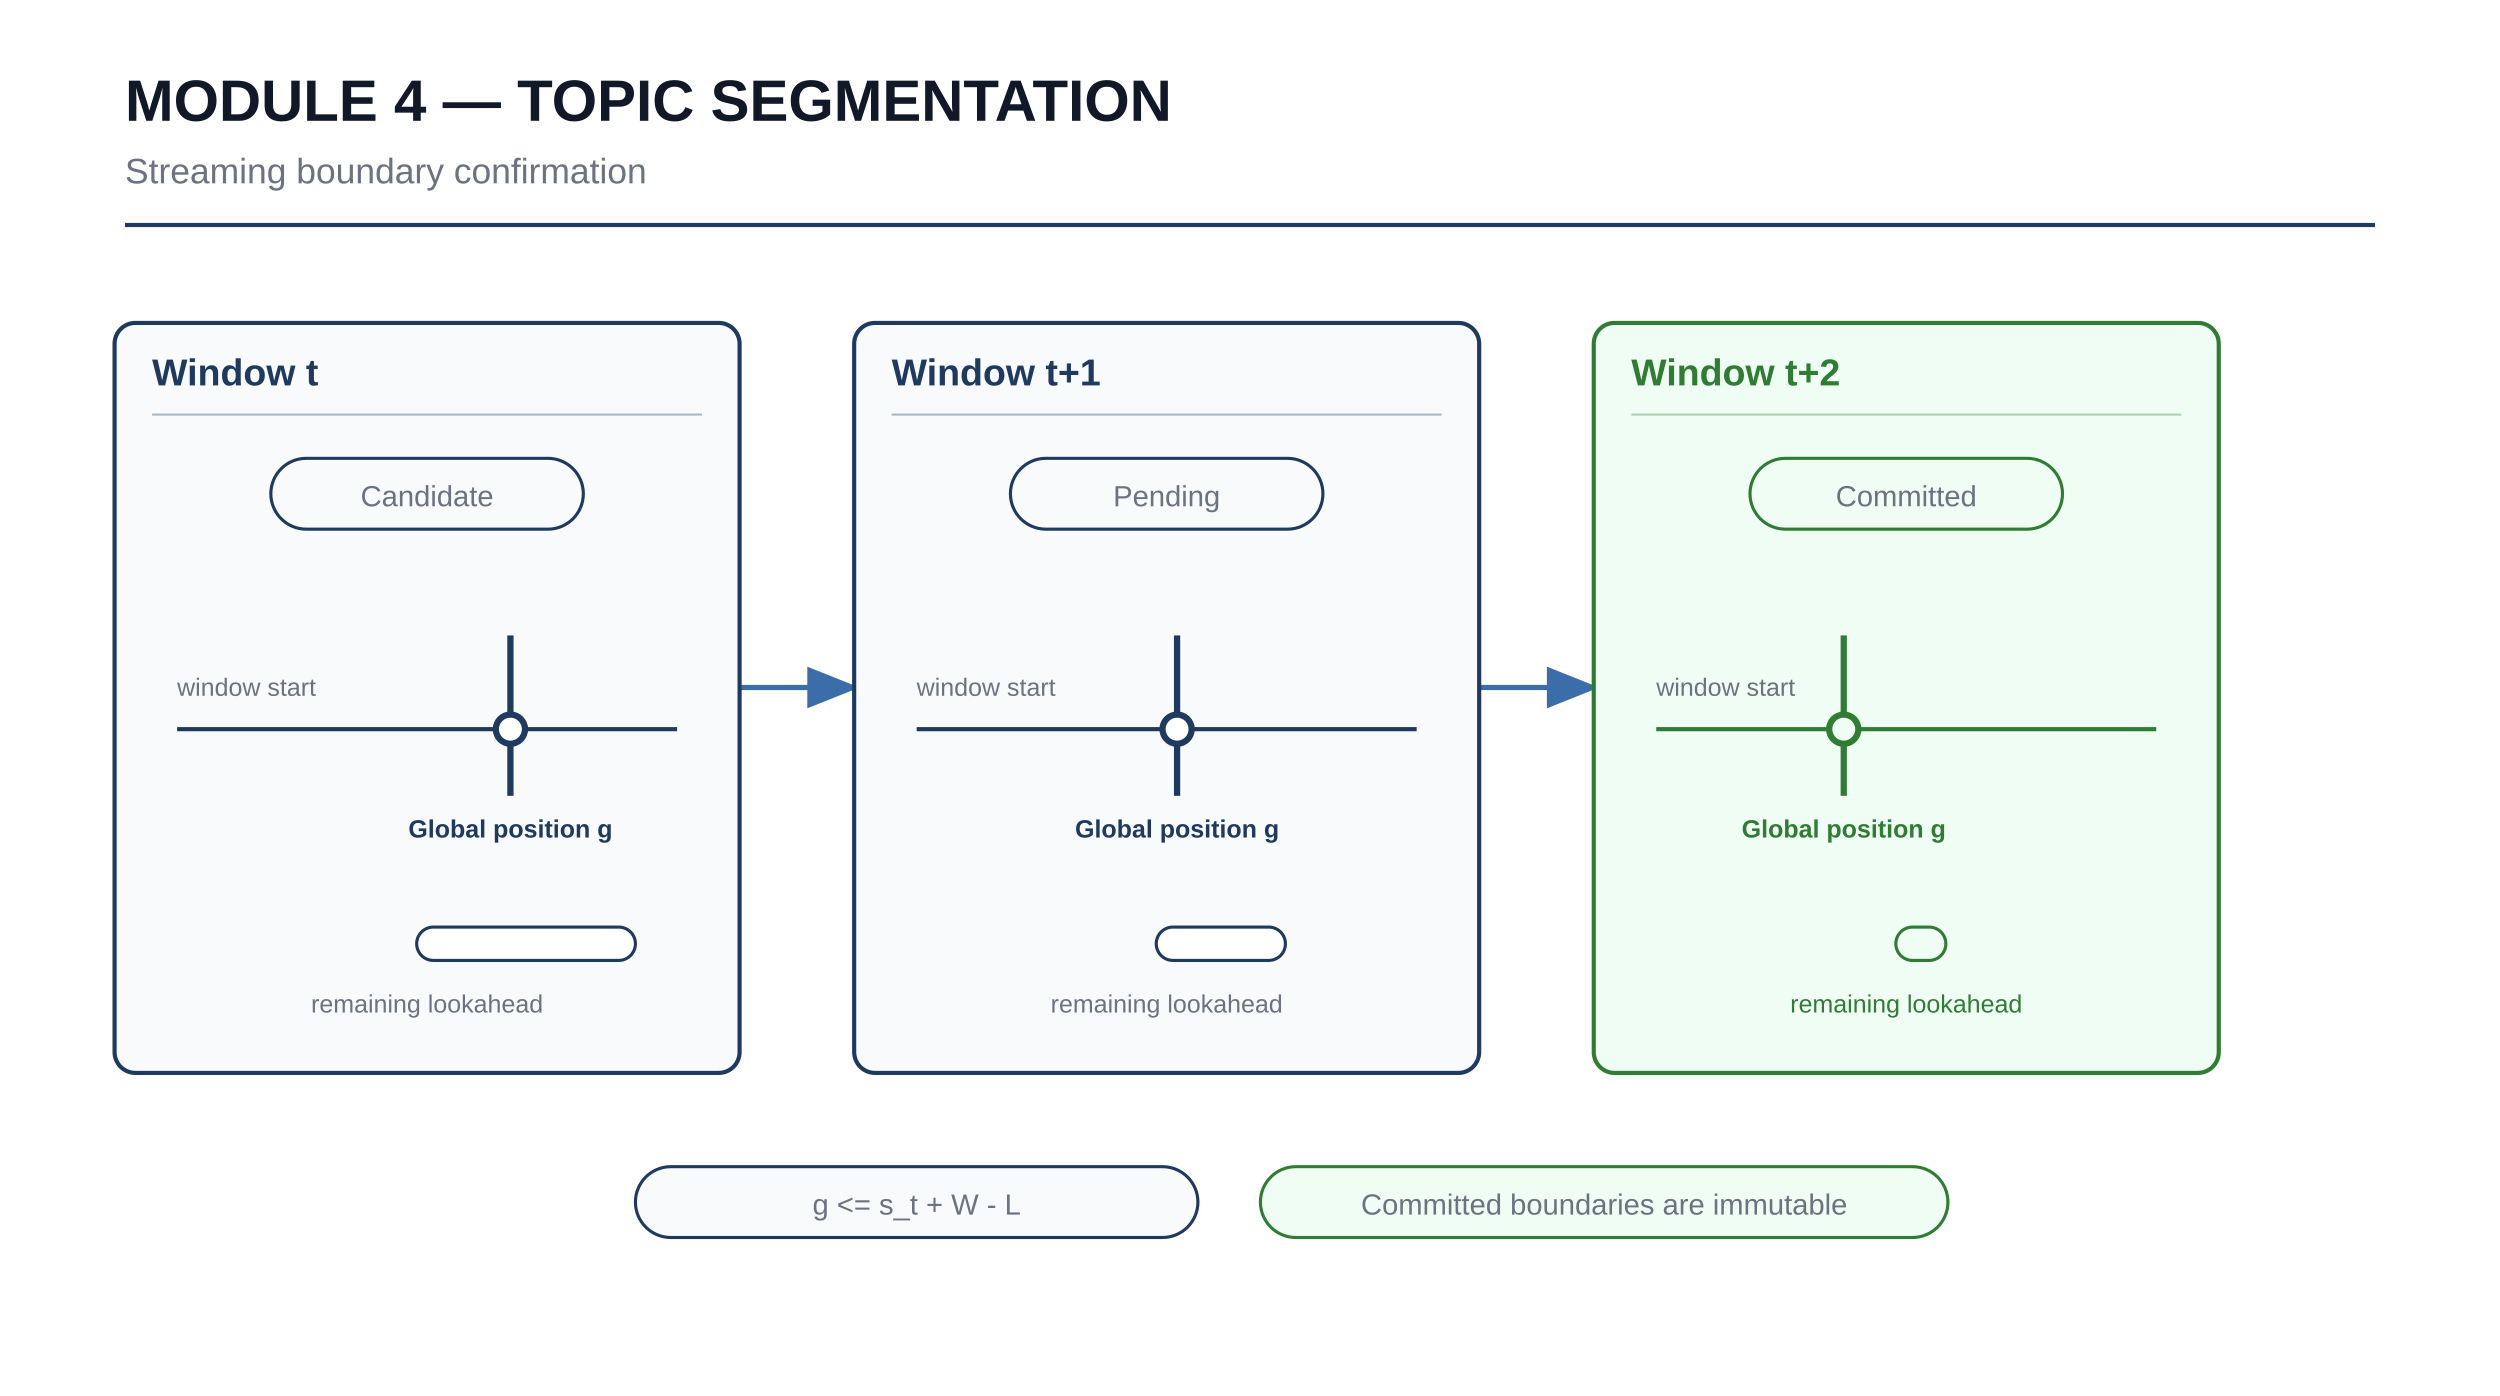
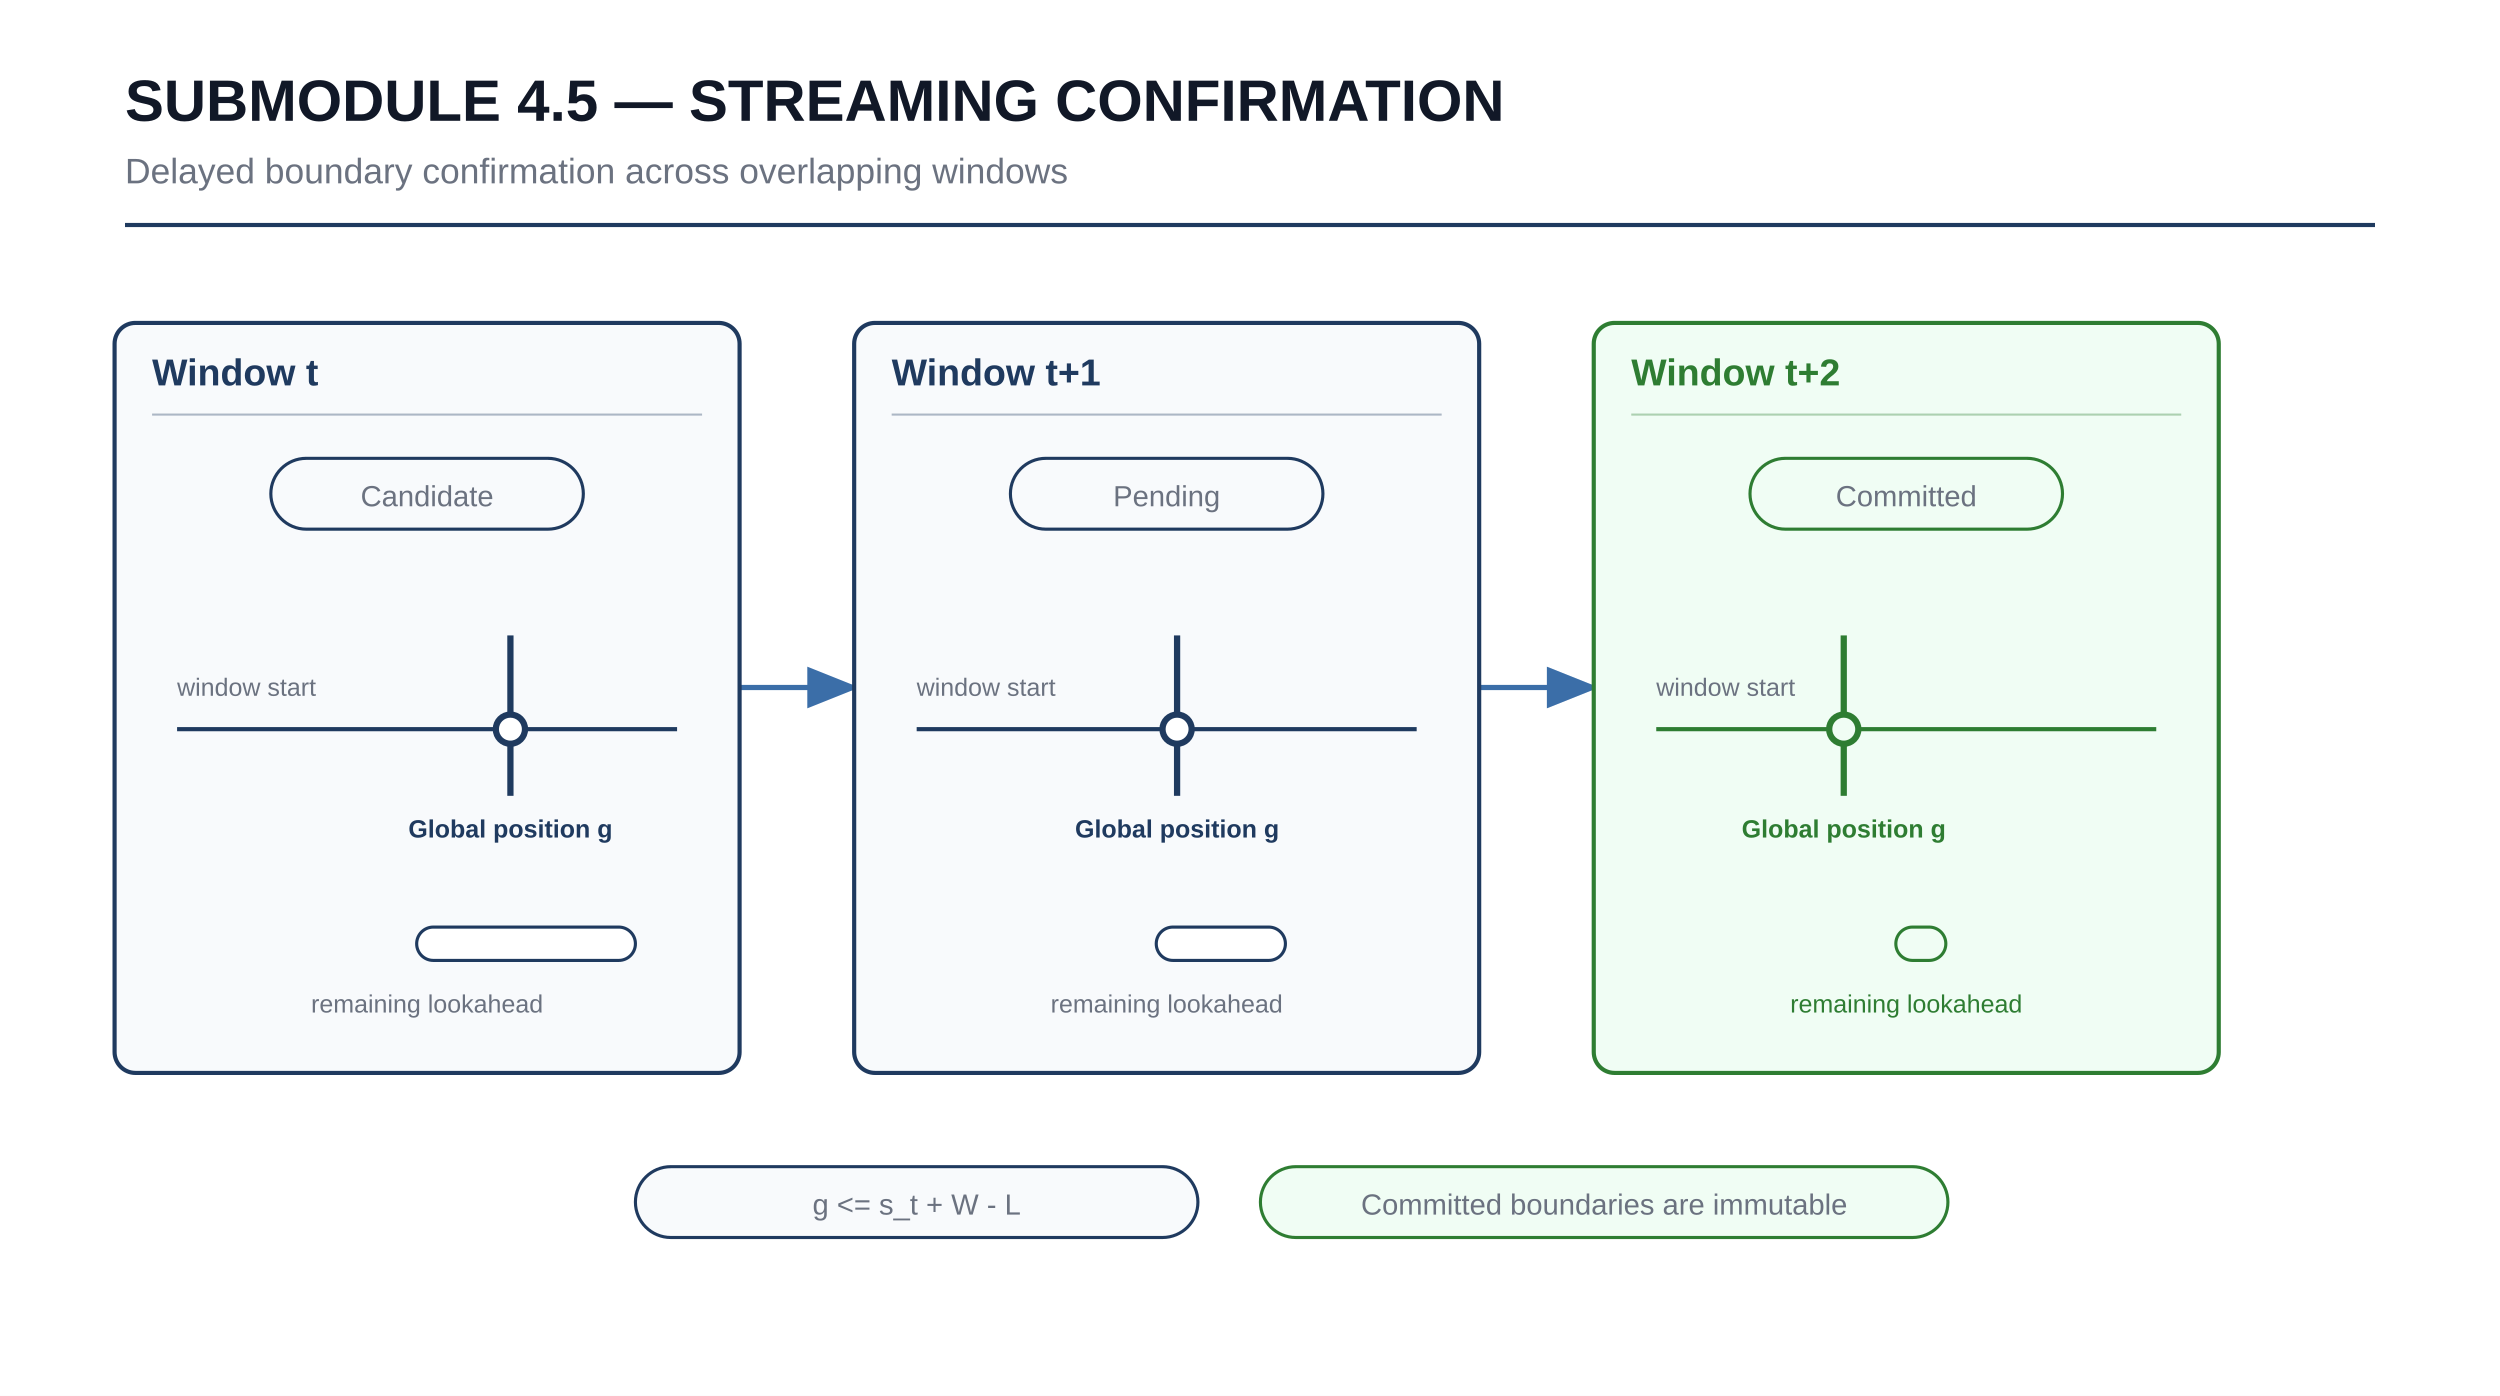
<svg xmlns="http://www.w3.org/2000/svg" viewBox="0 0 1200 670" width="1200" height="670">
  <style>
text { font-family: Arial, Helvetica, sans-serif; }
</style>
  <defs>
    <marker id="arrow-primary" markerWidth="10" markerHeight="8" refX="9" refY="4" orient="auto">
      <polygon points="0,0 10,4 0,8" fill="#3b6ea8" />
    </marker>
    <marker id="arrow-output" markerWidth="10" markerHeight="8" refX="9" refY="4" orient="auto">
      <polygon points="0,0 10,4 0,8" fill="#2e7d32" />
    </marker>
  </defs>
  <rect width="1200" height="670" fill="#ffffff" />
-   <text x="60" y="58" font-size="28" font-weight="700" fill="#111827">MODULE 4 — TOPIC SEGMENTATION</text>
-   <text x="60" y="88" font-size="17" fill="#6b7280">Streaming boundary confirmation</text>
+   <text x="60" y="58" font-size="28" font-weight="700" fill="#111827">SUBMODULE 4.5 — STREAMING CONFIRMATION</text>
+   <text x="60" y="88" font-size="17" fill="#6b7280">Delayed boundary confirmation across overlapping windows</text>
  <line x1="60" y1="108" x2="1140" y2="108" stroke="#1f3a5f" stroke-width="2" />
  <line x1="355" y1="330" x2="410" y2="330" stroke="#3b6ea8" stroke-width="2.5" marker-end="url(#arrow-primary)" />
  <line x1="710" y1="330" x2="765" y2="330" stroke="#3b6ea8" stroke-width="2.5" marker-end="url(#arrow-primary)" />
  <rect x="55" y="155" width="300" height="360" rx="10" fill="#f8fafc" stroke="#1f3a5f" stroke-width="2" />
  <text x="73" y="185" text-anchor="start" font-size="18" font-weight="700" fill="#1f3a5f">Window t</text>
  <line x1="73" y1="199" x2="337" y2="199" stroke="#1f3a5f" stroke-width="1" opacity="0.35" />
  <rect x="130" y="220" width="150" height="34" rx="17" fill="#f8fafc" stroke="#1f3a5f" stroke-width="1.5" />
  <text x="205" y="243" text-anchor="middle" font-size="14" fill="#6b7280">Candidate</text>
  <line x1="85" y1="350" x2="325" y2="350" stroke="#1f3a5f" stroke-width="2" />
  <line x1="245" y1="305" x2="245" y2="382" stroke="#1f3a5f" stroke-width="3" data-global-position="g" data-frame-x="55" />
  <circle cx="245" cy="350" r="7" fill="#ffffff" stroke="#1f3a5f" stroke-width="3" />
  <text x="245" y="402" text-anchor="middle" font-size="12" font-weight="700" fill="#1f3a5f">Global position g</text>
  <text x="85" y="334" text-anchor="start" font-size="12" font-weight="400" fill="#6b7280">window start</text>
  <rect x="200" y="445" width="105" height="16" rx="8" fill="#ffffff" stroke="#1f3a5f" stroke-width="1.5" data-lookahead="remaining" />
  <text x="205" y="486" text-anchor="middle" font-size="12" font-weight="400" fill="#6b7280">remaining lookahead</text>
  <rect x="410" y="155" width="300" height="360" rx="10" fill="#f8fafc" stroke="#1f3a5f" stroke-width="2" />
  <text x="428" y="185" text-anchor="start" font-size="18" font-weight="700" fill="#1f3a5f">Window t+1</text>
  <line x1="428" y1="199" x2="692" y2="199" stroke="#1f3a5f" stroke-width="1" opacity="0.35" />
  <rect x="485" y="220" width="150" height="34" rx="17" fill="#f8fafc" stroke="#1f3a5f" stroke-width="1.5" />
  <text x="560" y="243" text-anchor="middle" font-size="14" fill="#6b7280">Pending</text>
  <line x1="440" y1="350" x2="680" y2="350" stroke="#1f3a5f" stroke-width="2" />
  <line x1="565" y1="305" x2="565" y2="382" stroke="#1f3a5f" stroke-width="3" data-global-position="g" data-frame-x="410" />
  <circle cx="565" cy="350" r="7" fill="#ffffff" stroke="#1f3a5f" stroke-width="3" />
  <text x="565" y="402" text-anchor="middle" font-size="12" font-weight="700" fill="#1f3a5f">Global position g</text>
  <text x="440" y="334" text-anchor="start" font-size="12" font-weight="400" fill="#6b7280">window start</text>
  <rect x="555" y="445" width="62" height="16" rx="8" fill="#ffffff" stroke="#1f3a5f" stroke-width="1.5" data-lookahead="remaining" />
  <text x="560" y="486" text-anchor="middle" font-size="12" font-weight="400" fill="#6b7280">remaining lookahead</text>
  <rect x="765" y="155" width="300" height="360" rx="10" fill="#f0fdf4" stroke="#2e7d32" stroke-width="2" />
  <text x="783" y="185" text-anchor="start" font-size="18" font-weight="700" fill="#2e7d32">Window t+2</text>
  <line x1="783" y1="199" x2="1047" y2="199" stroke="#2e7d32" stroke-width="1" opacity="0.35" />
  <rect x="840" y="220" width="150" height="34" rx="17" fill="#f0fdf4" stroke="#2e7d32" stroke-width="1.5" />
  <text x="915" y="243" text-anchor="middle" font-size="14" fill="#6b7280">Committed</text>
  <line x1="795" y1="350" x2="1035" y2="350" stroke="#2e7d32" stroke-width="2" />
  <line x1="885" y1="305" x2="885" y2="382" stroke="#2e7d32" stroke-width="3" data-global-position="g" data-frame-x="765" />
  <circle cx="885" cy="350" r="7" fill="#f0fdf4" stroke="#2e7d32" stroke-width="3" />
  <text x="885" y="402" text-anchor="middle" font-size="12" font-weight="700" fill="#2e7d32">Global position g</text>
  <text x="795" y="334" text-anchor="start" font-size="12" font-weight="400" fill="#6b7280">window start</text>
  <rect x="910" y="445" width="24" height="16" rx="8" fill="#f0fdf4" stroke="#2e7d32" stroke-width="1.5" data-lookahead="remaining" />
  <text x="915" y="486" text-anchor="middle" font-size="12" font-weight="400" fill="#2e7d32">remaining lookahead</text>
  <rect x="305" y="560" width="270" height="34" rx="17" fill="#f8fafc" stroke="#1f3a5f" stroke-width="1.5" />
  <text x="440" y="583" text-anchor="middle" font-size="14" fill="#6b7280">g &lt;= s_t + W - L</text>
  <rect x="605" y="560" width="330" height="34" rx="17" fill="#f0fdf4" stroke="#2e7d32" stroke-width="1.5" />
  <text x="770" y="583" text-anchor="middle" font-size="14" fill="#6b7280">Committed boundaries are immutable</text>
</svg>
